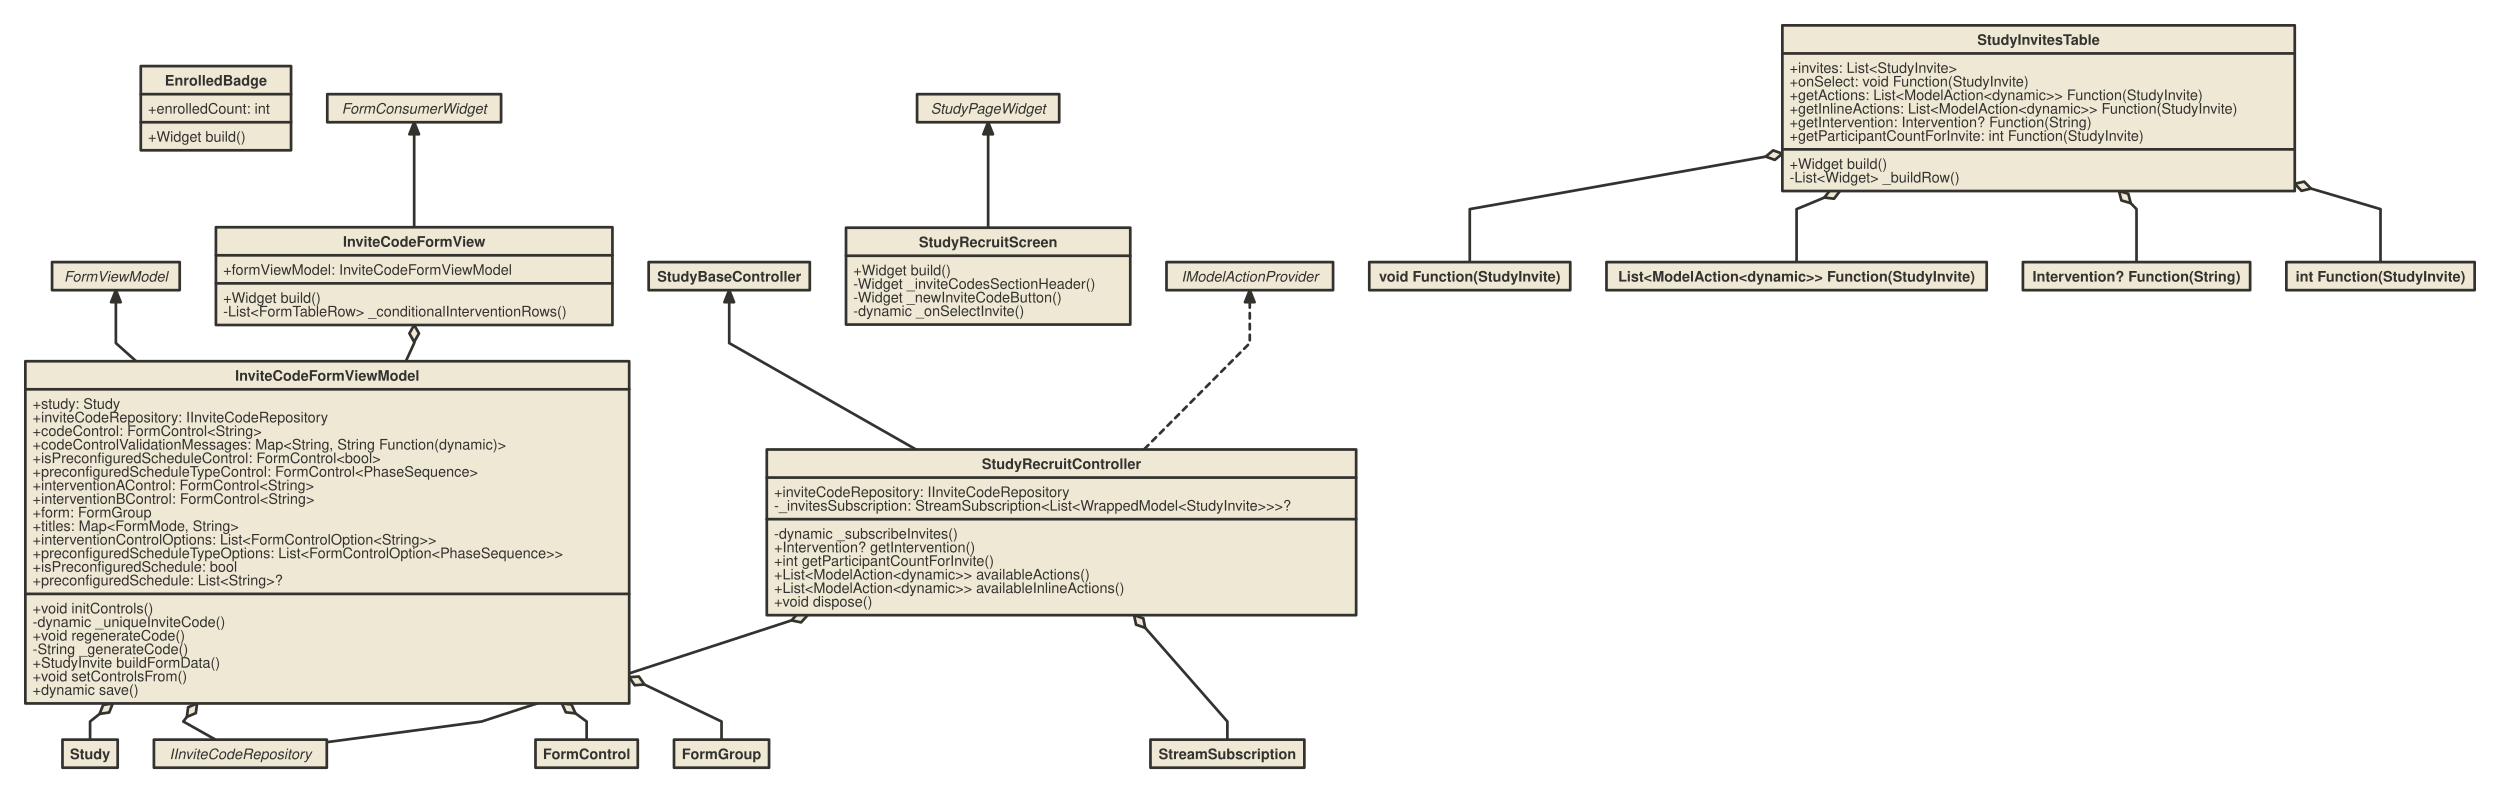
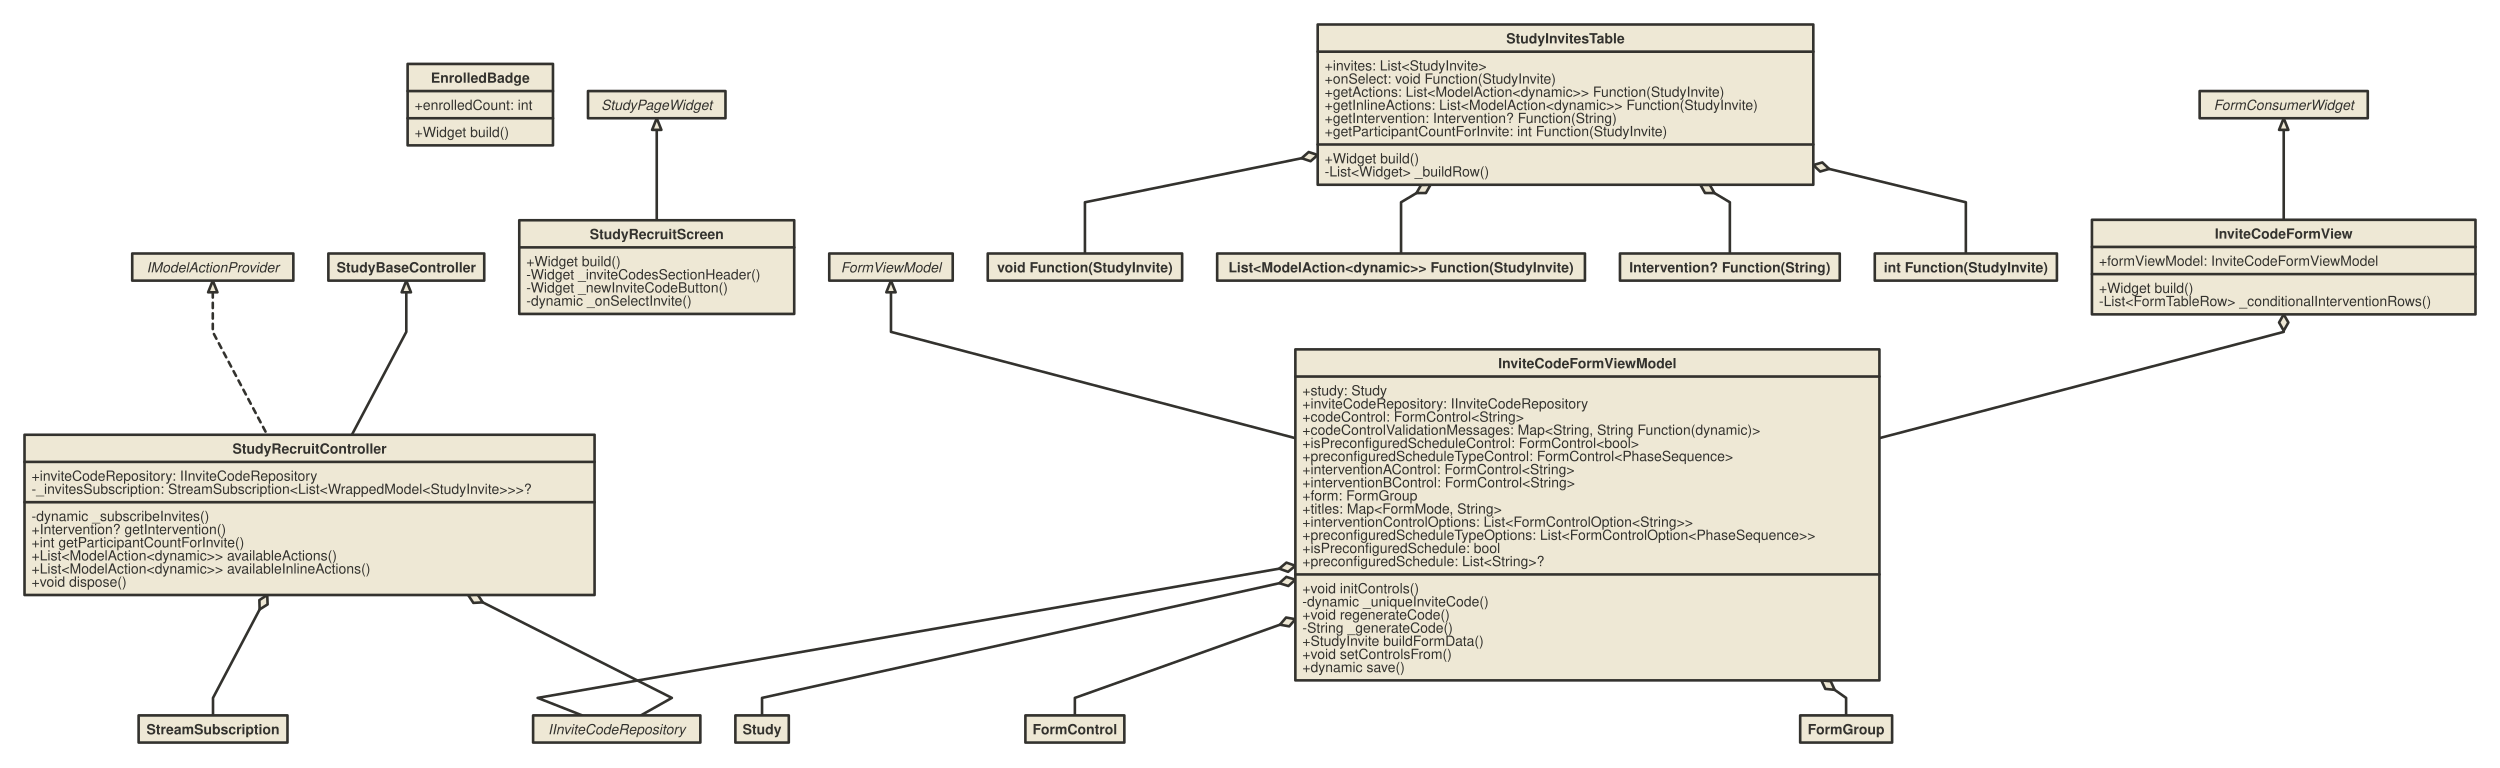
- <svg xmlns="http://www.w3.org/2000/svg" version="1.1" baseProfile="full" width="2761.5" height="876.0" viewbox="0 0 2761.5 876">
+ <svg xmlns="http://www.w3.org/2000/svg" version="1.1" baseProfile="full" width="2855.0" height="876.0" viewbox="0 0 2855 876">
  <g stroke-width="1.0" text-align="left" font="12pt Helvetica, Arial, sans-serif" font-size="12pt" font-family="Helvetica" font-weight="bold" font-style="normal">
    <g font-family="Helvetica" font-size="12pt" font-weight="bold" font-style="normal" stroke-width="3.0" stroke-linejoin="round" stroke-linecap="round" stroke="#33322E">
      <g stroke="transparent" fill="transparent">
-         <rect x="0.0" y="0.0" height="876.0" width="2761.5" stroke="none" />
+         <rect x="0.0" y="0.0" height="876.0" width="2855.0" stroke="none" />
      </g>
      <g transform="translate(8, 8)" fill="#33322E">
-         <g transform="translate(20, 20)" fill="#33322E" font-family="Helvetica" font-size="12pt" font-weight="normal" font-style="normal">
-           <path d="M82.0 760.6 L71.5 769 L71.5 789 L71.5 789.0 " fill="none" />
-           <g fill="#eee8d5">
-             <path d="M92.6 759.0 L82.0 760.6 L85.9 750.7 L96.6 749.0 Z" />
-           </g>
-           <path d="M178.4 763.9 L174.5 769 L209.993 789 L210.0 789.0 " fill="none" />
-           <g fill="#eee8d5">
-             <path d="M188.3 759.7 L178.4 763.9 L179.8 753.2 L189.7 749.0 Z" />
-           </g>
-           <path d="M607.7 760.0 L620 769 L620 789 L620.0 789.0 " fill="none" />
-           <g fill="#eee8d5">
-             <path d="M603.3 750.2 L607.7 760.0 L597.0 758.8 L592.6 749.0 Z" />
-           </g>
-           <path d="M683.8 728.1 L769 769 L769 789 L769.0 789.0 " fill="none" />
-           <g fill="#eee8d5">
-             <path d="M677.7 719.3 L683.8 728.1 L673.1 728.9 L667.0 720.0 Z" />
-           </g>
-           <path d="M100.0 305.8 L100 351 L122.344 371 L122.3 371.0 " fill="none" />
-           <path d="M105.3 305.8 L100.0 305.8 L94.7 305.8 L100.0 292.5 Z" />
-           <path d="M846.3 657.3 L504 769 L333 791.779 L333.0 791.8 " fill="none" />
-           <g fill="#eee8d5">
-             <path d="M856.9 659.5 L846.3 657.3 L853.6 649.3 L864.1 651.5 Z" />
-           </g>
-           <path d="M1237.0 665.5 L1327.75 769 L1327.75 789 L1327.8 789.0 " fill="none" />
-           <g fill="#eee8d5">
-             <path d="M1234.9 655.0 L1237.0 665.5 L1226.9 662.0 L1224.7 651.5 Z" />
-           </g>
-           <path d="M777.5 305.8 L777.5 351 L983.828 468.5 L983.8 468.5 " fill="none" />
-           <path d="M782.8 305.8 L777.5 305.8 L772.2 305.8 L777.5 292.5 Z" />
+         <g transform="translate(20, 20)" fill="#eee8d5" font-family="Helvetica" font-size="12pt" font-weight="normal" font-style="normal">
+           <path d="M523.3 659.9 L739.25 769 L703.757 789 L703.8 789.0 " fill="none" />
+           <g fill="#eee8d5">
+             <path d="M517.4 650.9 L523.3 659.9 L512.6 660.5 L506.6 651.5 Z" />
+           </g>
+           <path d="M268.5 668.0 L215.25 769 L215.25 789 L215.3 789.0 " fill="none" />
+           <g fill="#eee8d5">
+             <path d="M277.6 662.2 L268.5 668.0 L268.2 657.3 L277.2 651.5 Z" />
+           </g>
+           <path d="M436.0 305.8 L436 351 L373.877 468.5 L373.9 468.5 " fill="none" />
+           <path d="M441.3 305.8 L436.0 305.8 L430.7 305.8 L436.0 292.5 Z" />
          <g stroke-dasharray="6 6">
-             <path d="M1352.5 305.8 L1352.5 351 L1235.562 468.5 L1235.6 468.5 " fill="none" />
-           </g>
-           <path d="M1357.8 305.8 L1352.5 305.8 L1347.2 305.8 L1352.5 292.5 Z" />
-           <path d="M1063.5 120.3 L1063.5 203 L1063.5 223.5 L1063.5 223.5 " fill="none" />
-           <path d="M1068.8 120.3 L1063.5 120.3 L1058.2 120.3 L1063.5 107.0 Z" />
-           <path d="M429.5 349.7 L429.5 351 L420.313 371 L420.3 371.0 " fill="none" />
-           <g fill="#eee8d5">
-             <path d="M434.8 340.3 L429.5 349.7 L424.2 340.3 L429.5 331.0 Z" />
-           </g>
-           <path d="M429.5 120.3 L429.5 203 L429.5 223 L429.5 223.0 " fill="none" />
-           <path d="M434.8 120.3 L429.5 120.3 L424.2 120.3 L429.5 107.0 Z" />
-           <path d="M1922.4 145.0 L1595.5 203 L1595.5 261.5 L1595.5 261.5 " fill="none" />
-           <g fill="#eee8d5">
-             <path d="M1932.5 148.6 L1922.4 145.0 L1930.6 138.1 L1940.8 141.7 Z" />
-           </g>
-           <path d="M1987.2 190.2 L1956.5 203 L1956.5 261.5 L1956.5 261.5 " fill="none" />
-           <g fill="#eee8d5">
-             <path d="M1997.9 191.5 L1987.2 190.2 L1993.8 181.7 L2004.4 183.0 Z" />
-           </g>
-           <path d="M2325.6 196.4 L2332 203 L2332 261.5 L2332.0 261.5 " fill="none" />
-           <g fill="#eee8d5">
-             <path d="M2322.9 186.0 L2325.6 196.4 L2315.3 193.4 L2312.6 183.0 Z" />
-           </g>
-           <path d="M2524.7 180.3 L2601.5 203 L2601.5 261.5 L2601.5 261.5 " fill="none" />
-           <g fill="#eee8d5">
-             <path d="M2517.2 172.6 L2524.7 180.3 L2514.2 182.8 L2506.8 175.0 Z" />
+             <path d="M215.0 305.8 L215 351 L277.123 468.5 L277.1 468.5 " fill="none" />
+           </g>
+           <path d="M220.3 305.8 L215.0 305.8 L209.7 305.8 L215.0 292.5 Z" />
+           <path d="M722.0 120.3 L722 203 L722 223.5 L722.0 223.5 " fill="none" />
+           <path d="M727.3 120.3 L722.0 120.3 L716.7 120.3 L722.0 107.0 Z" />
+           <path d="M2580.0 349.7 L2580 351 L2118.25 472.353 L2118.3 472.4 " fill="none" />
+           <g fill="#eee8d5">
+             <path d="M2585.3 340.3 L2580.0 349.7 L2574.7 340.3 L2580.0 331.0 Z" />
+           </g>
+           <path d="M2580.0 120.3 L2580 203 L2580 223 L2580.0 223.0 " fill="none" />
+           <path d="M2585.3 120.3 L2580.0 120.3 L2574.7 120.3 L2580.0 107.0 Z" />
+           <path d="M1458.5 152.7 L1211 203 L1211 261.5 L1211.0 261.5 " fill="none" />
+           <g fill="#eee8d5">
+             <path d="M1468.7 156.1 L1458.5 152.7 L1466.5 145.6 L1476.8 149.0 Z" />
+           </g>
+           <path d="M1589.6 192.5 L1572 203 L1572 261.5 L1572.0 261.5 " fill="none" />
+           <g fill="#eee8d5">
+             <path d="M1600.4 192.4 L1589.6 192.5 L1594.9 183.2 L1605.7 183.0 Z" />
+           </g>
+           <path d="M1929.9 192.5 L1947.5 203 L1947.5 261.5 L1947.5 261.5 " fill="none" />
+           <g fill="#eee8d5">
+             <path d="M1924.6 183.2 L1929.9 192.5 L1919.1 192.4 L1913.8 183.0 Z" />
+           </g>
+           <path d="M2060.9 164.9 L2217 203 L2217 261.5 L2217.0 261.5 " fill="none" />
+           <g fill="#eee8d5">
+             <path d="M2053.1 157.5 L2060.9 164.9 L2050.6 167.9 L2042.8 160.5 Z" />
+           </g>
+           <path d="M1433.0 638.0 L842.25 769 L842.25 789 L842.3 789.0 " fill="none" />
+           <g fill="#eee8d5">
+             <path d="M1443.3 641.2 L1433.0 638.0 L1441.0 630.8 L1451.3 634.0 Z" />
+           </g>
+           <path d="M1432.9 621.4 L586 769 L636.845 789 L636.8 789.0 " fill="none" />
+           <g fill="#eee8d5">
+             <path d="M1443.0 625.0 L1432.9 621.4 L1441.1 614.5 L1451.3 618.1 Z" />
+           </g>
+           <path d="M1433.7 685.4 L1199.5 769 L1199.5 789 L1199.5 789.0 " fill="none" />
+           <g fill="#eee8d5">
+             <path d="M1444.3 687.3 L1433.7 685.4 L1440.7 677.2 L1451.3 679.1 Z" />
+           </g>
+           <path d="M2067.2 759.8 L2080.25 769 L2080.25 789 L2080.3 789.0 " fill="none" />
+           <g fill="#eee8d5">
+             <path d="M2062.7 750.0 L2067.2 759.8 L2056.5 758.7 L2052.0 749.0 Z" />
+           </g>
+           <path d="M989.5 305.8 L989.5 351 L1451.25 472.353 L1451.3 472.4 " fill="none" />
+           <path d="M994.8 305.8 L989.5 305.8 L984.2 305.8 L989.5 292.5 Z" />
+           <g data-name="EnrolledBadge">
+             <g fill="#eee8d5" stroke="#33322E" data-name="EnrolledBadge">
+               <rect x="437.5" y="45.0" height="93.0" width="166.0" data-name="EnrolledBadge" />
+               <path d="M437.5 76.0 L603.5 76.0" fill="none" data-name="EnrolledBadge" />
+               <path d="M437.5 107.0 L603.5 107.0" fill="none" data-name="EnrolledBadge" />
+             </g>
+             <g transform="translate(437.5, 45)" font-family="Helvetica" font-size="12pt" font-weight="bold" font-style="normal" data-name="EnrolledBadge">
+               <g transform="translate(8, 8)" fill="#33322E" text-align="center" data-name="EnrolledBadge">
+                 <text x="75.0" y="13.5" stroke="none" text-anchor="middle" data-name="EnrolledBadge">EnrolledBadge</text>
+               </g>
+             </g>
+             <g transform="translate(437.5, 76)" font-family="Helvetica" font-size="12pt" font-weight="normal" font-style="normal" data-name="EnrolledBadge">
+               <g transform="translate(8, 8)" fill="#33322E" text-align="left" data-name="EnrolledBadge">
+                 <text x="0.0" y="13.5" stroke="none" data-name="EnrolledBadge">+enrolledCount: int</text>
+               </g>
+             </g>
+             <g transform="translate(437.5, 107)" font-family="Helvetica" font-size="12pt" font-weight="normal" font-style="normal" data-name="EnrolledBadge">
+               <g transform="translate(8, 8)" fill="#33322E" text-align="left" data-name="EnrolledBadge">
+                 <text x="0.0" y="13.5" stroke="none" data-name="EnrolledBadge">+Widget build()</text>
+               </g>
+             </g>
+           </g>
+           <g data-name="StudyRecruitController">
+             <g fill="#eee8d5" stroke="#33322E" data-name="StudyRecruitController">
+               <rect x="0.0" y="468.5" height="183.0" width="651.0" data-name="StudyRecruitController" />
+               <path d="M0.0 499.5 L651.0 499.5" fill="none" data-name="StudyRecruitController" />
+               <path d="M0.0 545.5 L651.0 545.5" fill="none" data-name="StudyRecruitController" />
+             </g>
+             <g transform="translate(0, 468.5)" font-family="Helvetica" font-size="12pt" font-weight="bold" font-style="normal" data-name="StudyRecruitController">
+               <g transform="translate(8, 8)" fill="#33322E" text-align="center" data-name="StudyRecruitController">
+                 <text x="317.5" y="13.5" stroke="none" text-anchor="middle" data-name="StudyRecruitController">StudyRecruitController</text>
+               </g>
+             </g>
+             <g transform="translate(0, 499.5)" font-family="Helvetica" font-size="12pt" font-weight="normal" font-style="normal" data-name="StudyRecruitController">
+               <g transform="translate(8, 8)" fill="#33322E" text-align="left" data-name="StudyRecruitController">
+                 <text x="0.0" y="13.5" stroke="none" data-name="StudyRecruitController">+inviteCodeRepository: IInviteCodeRepository</text>
+                 <text x="0.0" y="28.5" stroke="none" data-name="StudyRecruitController">-_invitesSubscription: StreamSubscription&lt;List&lt;WrappedModel&lt;StudyInvite&gt;&gt;&gt;?</text>
+               </g>
+             </g>
+             <g transform="translate(0, 545.5)" font-family="Helvetica" font-size="12pt" font-weight="normal" font-style="normal" data-name="StudyRecruitController">
+               <g transform="translate(8, 8)" fill="#33322E" text-align="left" data-name="StudyRecruitController">
+                 <text x="0.0" y="13.5" stroke="none" data-name="StudyRecruitController">-dynamic _subscribeInvites()</text>
+                 <text x="0.0" y="28.5" stroke="none" data-name="StudyRecruitController">+Intervention? getIntervention()</text>
+                 <text x="0.0" y="43.5" stroke="none" data-name="StudyRecruitController">+int getParticipantCountForInvite()</text>
+                 <text x="0.0" y="58.5" stroke="none" data-name="StudyRecruitController">+List&lt;ModelAction&lt;dynamic&gt;&gt; availableActions()</text>
+                 <text x="0.0" y="73.5" stroke="none" data-name="StudyRecruitController">+List&lt;ModelAction&lt;dynamic&gt;&gt; availableInlineActions()</text>
+                 <text x="0.0" y="88.5" stroke="none" data-name="StudyRecruitController">+void dispose()</text>
+               </g>
+             </g>
+           </g>
+           <g data-name="IInviteCodeRepository">
+             <g fill="#eee8d5" stroke="#33322E" data-name="IInviteCodeRepository">
+               <rect x="580.8" y="789.0" height="31.0" width="191.0" data-name="IInviteCodeRepository" />
+             </g>
+             <g transform="translate(580.75, 789)" font-family="Helvetica" font-size="12pt" font-weight="normal" font-style="italic" data-name="IInviteCodeRepository">
+               <g transform="translate(8, 8)" fill="#33322E" text-align="center" data-name="IInviteCodeRepository">
+                 <text x="87.5" y="13.5" stroke="none" text-anchor="middle" data-name="IInviteCodeRepository">IInviteCodeRepository</text>
+               </g>
+             </g>
+           </g>
+           <g data-name="StreamSubscription">
+             <g fill="#eee8d5" stroke="#33322E" data-name="StreamSubscription">
+               <rect x="130.3" y="789.0" height="31.0" width="170.0" data-name="StreamSubscription" />
+             </g>
+             <g transform="translate(130.25, 789)" font-family="Helvetica" font-size="12pt" font-weight="bold" font-style="normal" data-name="StreamSubscription">
+               <g transform="translate(8, 8)" fill="#33322E" text-align="center" data-name="StreamSubscription">
+                 <text x="77.0" y="13.5" stroke="none" text-anchor="middle" data-name="StreamSubscription">StreamSubscription</text>
+               </g>
+             </g>
+           </g>
+           <g data-name="StudyBaseController">
+             <g fill="#eee8d5" stroke="#33322E" data-name="StudyBaseController">
+               <rect x="347.0" y="261.5" height="31.0" width="178.0" data-name="StudyBaseController" />
+             </g>
+             <g transform="translate(347, 261.5)" font-family="Helvetica" font-size="12pt" font-weight="bold" font-style="normal" data-name="StudyBaseController">
+               <g transform="translate(8, 8)" fill="#33322E" text-align="center" data-name="StudyBaseController">
+                 <text x="81.0" y="13.5" stroke="none" text-anchor="middle" data-name="StudyBaseController">StudyBaseController</text>
+               </g>
+             </g>
+           </g>
+           <g data-name="IModelActionProvider">
+             <g fill="#eee8d5" stroke="#33322E" data-name="IModelActionProvider">
+               <rect x="123.0" y="261.5" height="31.0" width="184.0" data-name="IModelActionProvider" />
+             </g>
+             <g transform="translate(123, 261.5)" font-family="Helvetica" font-size="12pt" font-weight="normal" font-style="italic" data-name="IModelActionProvider">
+               <g transform="translate(8, 8)" fill="#33322E" text-align="center" data-name="IModelActionProvider">
+                 <text x="84.0" y="13.5" stroke="none" text-anchor="middle" data-name="IModelActionProvider">IModelActionProvider</text>
+               </g>
+             </g>
+           </g>
+           <g data-name="StudyRecruitScreen">
+             <g fill="#eee8d5" stroke="#33322E" data-name="StudyRecruitScreen">
+               <rect x="565.0" y="223.5" height="107.0" width="314.0" data-name="StudyRecruitScreen" />
+               <path d="M565.0 254.5 L879.0 254.5" fill="none" data-name="StudyRecruitScreen" />
+             </g>
+             <g transform="translate(565, 223.5)" font-family="Helvetica" font-size="12pt" font-weight="bold" font-style="normal" data-name="StudyRecruitScreen">
+               <g transform="translate(8, 8)" fill="#33322E" text-align="center" data-name="StudyRecruitScreen">
+                 <text x="149.0" y="13.5" stroke="none" text-anchor="middle" data-name="StudyRecruitScreen">StudyRecruitScreen</text>
+               </g>
+             </g>
+             <g transform="translate(565, 254.5)" font-family="Helvetica" font-size="12pt" font-weight="normal" font-style="normal" data-name="StudyRecruitScreen">
+               <g transform="translate(8, 8)" fill="#33322E" text-align="left" data-name="StudyRecruitScreen">
+                 <text x="0.0" y="13.5" stroke="none" data-name="StudyRecruitScreen">+Widget build()</text>
+                 <text x="0.0" y="28.5" stroke="none" data-name="StudyRecruitScreen">-Widget _inviteCodesSectionHeader()</text>
+                 <text x="0.0" y="43.5" stroke="none" data-name="StudyRecruitScreen">-Widget _newInviteCodeButton()</text>
+                 <text x="0.0" y="58.5" stroke="none" data-name="StudyRecruitScreen">-dynamic _onSelectInvite()</text>
+               </g>
+             </g>
+           </g>
+           <g data-name="StudyPageWidget">
+             <g fill="#eee8d5" stroke="#33322E" data-name="StudyPageWidget">
+               <rect x="643.5" y="76.0" height="31.0" width="157.0" data-name="StudyPageWidget" />
+             </g>
+             <g transform="translate(643.5, 76)" font-family="Helvetica" font-size="12pt" font-weight="normal" font-style="italic" data-name="StudyPageWidget">
+               <g transform="translate(8, 8)" fill="#33322E" text-align="center" data-name="StudyPageWidget">
+                 <text x="70.5" y="13.5" stroke="none" text-anchor="middle" data-name="StudyPageWidget">StudyPageWidget</text>
+               </g>
+             </g>
+           </g>
+           <g data-name="InviteCodeFormView">
+             <g fill="#eee8d5" stroke="#33322E" data-name="InviteCodeFormView">
+               <rect x="2361.0" y="223.0" height="108.0" width="438.0" data-name="InviteCodeFormView" />
+               <path d="M2361.0 254.0 L2799.0 254.0" fill="none" data-name="InviteCodeFormView" />
+               <path d="M2361.0 285.0 L2799.0 285.0" fill="none" data-name="InviteCodeFormView" />
+             </g>
+             <g transform="translate(2361, 223)" font-family="Helvetica" font-size="12pt" font-weight="bold" font-style="normal" data-name="InviteCodeFormView">
+               <g transform="translate(8, 8)" fill="#33322E" text-align="center" data-name="InviteCodeFormView">
+                 <text x="211.0" y="13.5" stroke="none" text-anchor="middle" data-name="InviteCodeFormView">InviteCodeFormView</text>
+               </g>
+             </g>
+             <g transform="translate(2361, 254)" font-family="Helvetica" font-size="12pt" font-weight="normal" font-style="normal" data-name="InviteCodeFormView">
+               <g transform="translate(8, 8)" fill="#33322E" text-align="left" data-name="InviteCodeFormView">
+                 <text x="0.0" y="13.5" stroke="none" data-name="InviteCodeFormView">+formViewModel: InviteCodeFormViewModel</text>
+               </g>
+             </g>
+             <g transform="translate(2361, 285)" font-family="Helvetica" font-size="12pt" font-weight="normal" font-style="normal" data-name="InviteCodeFormView">
+               <g transform="translate(8, 8)" fill="#33322E" text-align="left" data-name="InviteCodeFormView">
+                 <text x="0.0" y="13.5" stroke="none" data-name="InviteCodeFormView">+Widget build()</text>
+                 <text x="0.0" y="28.5" stroke="none" data-name="InviteCodeFormView">-List&lt;FormTableRow&gt; _conditionalInterventionRows()</text>
+               </g>
+             </g>
          </g>
          <g data-name="InviteCodeFormViewModel">
            <g fill="#eee8d5" stroke="#33322E" data-name="InviteCodeFormViewModel">
-               <rect x="0.0" y="371.0" height="378.0" width="667.0" data-name="InviteCodeFormViewModel" />
-               <path d="M0.0 402.0 L667.0 402.0" fill="none" data-name="InviteCodeFormViewModel" />
-               <path d="M0.0 628.0 L667.0 628.0" fill="none" data-name="InviteCodeFormViewModel" />
-             </g>
-             <g transform="translate(0, 371)" font-family="Helvetica" font-size="12pt" font-weight="bold" font-style="normal" data-name="InviteCodeFormViewModel">
+               <rect x="1451.3" y="371.0" height="378.0" width="667.0" data-name="InviteCodeFormViewModel" />
+               <path d="M1451.3 402.0 L2118.3 402.0" fill="none" data-name="InviteCodeFormViewModel" />
+               <path d="M1451.3 628.0 L2118.3 628.0" fill="none" data-name="InviteCodeFormViewModel" />
+             </g>
+             <g transform="translate(1451.25, 371)" font-family="Helvetica" font-size="12pt" font-weight="bold" font-style="normal" data-name="InviteCodeFormViewModel">
              <g transform="translate(8, 8)" fill="#33322E" text-align="center" data-name="InviteCodeFormViewModel">
                <text x="325.5" y="13.5" stroke="none" text-anchor="middle" data-name="InviteCodeFormViewModel">InviteCodeFormViewModel</text>
              </g>
            </g>
-             <g transform="translate(0, 402)" font-family="Helvetica" font-size="12pt" font-weight="normal" font-style="normal" data-name="InviteCodeFormViewModel">
+             <g transform="translate(1451.25, 402)" font-family="Helvetica" font-size="12pt" font-weight="normal" font-style="normal" data-name="InviteCodeFormViewModel">
              <g transform="translate(8, 8)" fill="#33322E" text-align="left" data-name="InviteCodeFormViewModel">
                <text x="0.0" y="13.5" stroke="none" data-name="InviteCodeFormViewModel">+study: Study</text>
                <text x="0.0" y="28.5" stroke="none" data-name="InviteCodeFormViewModel">+inviteCodeRepository: IInviteCodeRepository</text>
                <text x="0.0" y="43.5" stroke="none" data-name="InviteCodeFormViewModel">+codeControl: FormControl&lt;String&gt;</text>
                <text x="0.0" y="58.5" stroke="none" data-name="InviteCodeFormViewModel">+codeControlValidationMessages: Map&lt;String, String Function(dynamic)&gt;</text>
                <text x="0.0" y="73.5" stroke="none" data-name="InviteCodeFormViewModel">+isPreconfiguredScheduleControl: FormControl&lt;bool&gt;</text>
                <text x="0.0" y="88.5" stroke="none" data-name="InviteCodeFormViewModel">+preconfiguredScheduleTypeControl: FormControl&lt;PhaseSequence&gt;</text>
                <text x="0.0" y="103.5" stroke="none" data-name="InviteCodeFormViewModel">+interventionAControl: FormControl&lt;String&gt;</text>
                <text x="0.0" y="118.5" stroke="none" data-name="InviteCodeFormViewModel">+interventionBControl: FormControl&lt;String&gt;</text>
                <text x="0.0" y="133.5" stroke="none" data-name="InviteCodeFormViewModel">+form: FormGroup</text>
                <text x="0.0" y="148.5" stroke="none" data-name="InviteCodeFormViewModel">+titles: Map&lt;FormMode, String&gt;</text>
                <text x="0.0" y="163.5" stroke="none" data-name="InviteCodeFormViewModel">+interventionControlOptions: List&lt;FormControlOption&lt;String&gt;&gt;</text>
                <text x="0.0" y="178.5" stroke="none" data-name="InviteCodeFormViewModel">+preconfiguredScheduleTypeOptions: List&lt;FormControlOption&lt;PhaseSequence&gt;&gt;</text>
                <text x="0.0" y="193.5" stroke="none" data-name="InviteCodeFormViewModel">+isPreconfiguredSchedule: bool</text>
                <text x="0.0" y="208.5" stroke="none" data-name="InviteCodeFormViewModel">+preconfiguredSchedule: List&lt;String&gt;?</text>
              </g>
            </g>
-             <g transform="translate(0, 628)" font-family="Helvetica" font-size="12pt" font-weight="normal" font-style="normal" data-name="InviteCodeFormViewModel">
+             <g transform="translate(1451.25, 628)" font-family="Helvetica" font-size="12pt" font-weight="normal" font-style="normal" data-name="InviteCodeFormViewModel">
              <g transform="translate(8, 8)" fill="#33322E" text-align="left" data-name="InviteCodeFormViewModel">
                <text x="0.0" y="13.5" stroke="none" data-name="InviteCodeFormViewModel">+void initControls()</text>
                <text x="0.0" y="28.5" stroke="none" data-name="InviteCodeFormViewModel">-dynamic _uniqueInviteCode()</text>
                <text x="0.0" y="43.5" stroke="none" data-name="InviteCodeFormViewModel">+void regenerateCode()</text>
                <text x="0.0" y="58.5" stroke="none" data-name="InviteCodeFormViewModel">-String _generateCode()</text>
                <text x="0.0" y="73.5" stroke="none" data-name="InviteCodeFormViewModel">+StudyInvite buildFormData()</text>
                <text x="0.0" y="88.5" stroke="none" data-name="InviteCodeFormViewModel">+void setControlsFrom()</text>
                <text x="0.0" y="103.5" stroke="none" data-name="InviteCodeFormViewModel">+dynamic save()</text>
              </g>
            </g>
          </g>
-           <g data-name="Study">
-             <g fill="#eee8d5" stroke="#33322E" data-name="Study">
-               <rect x="41.0" y="789.0" height="31.0" width="61.0" data-name="Study" />
-             </g>
-             <g transform="translate(41, 789)" font-family="Helvetica" font-size="12pt" font-weight="bold" font-style="normal" data-name="Study">
-               <g transform="translate(8, 8)" fill="#33322E" text-align="center" data-name="Study">
-                 <text x="22.5" y="13.5" stroke="none" text-anchor="middle" data-name="Study">Study</text>
-               </g>
-             </g>
-           </g>
-           <g data-name="IInviteCodeRepository">
-             <g fill="#eee8d5" stroke="#33322E" data-name="IInviteCodeRepository">
-               <rect x="142.0" y="789.0" height="31.0" width="191.0" data-name="IInviteCodeRepository" />
-             </g>
-             <g transform="translate(142, 789)" font-family="Helvetica" font-size="12pt" font-weight="normal" font-style="italic" data-name="IInviteCodeRepository">
-               <g transform="translate(8, 8)" fill="#33322E" text-align="center" data-name="IInviteCodeRepository">
-                 <text x="87.5" y="13.5" stroke="none" text-anchor="middle" data-name="IInviteCodeRepository">IInviteCodeRepository</text>
-               </g>
-             </g>
-           </g>
-           <g data-name="FormControl">
-             <g fill="#eee8d5" stroke="#33322E" data-name="FormControl">
-               <rect x="563.5" y="789.0" height="31.0" width="113.0" data-name="FormControl" />
-             </g>
-             <g transform="translate(563.5, 789)" font-family="Helvetica" font-size="12pt" font-weight="bold" font-style="normal" data-name="FormControl">
-               <g transform="translate(8, 8)" fill="#33322E" text-align="center" data-name="FormControl">
-                 <text x="48.5" y="13.5" stroke="none" text-anchor="middle" data-name="FormControl">FormControl</text>
-               </g>
-             </g>
-           </g>
-           <g data-name="FormGroup">
-             <g fill="#eee8d5" stroke="#33322E" data-name="FormGroup">
-               <rect x="716.5" y="789.0" height="31.0" width="105.0" data-name="FormGroup" />
-             </g>
-             <g transform="translate(716.5, 789)" font-family="Helvetica" font-size="12pt" font-weight="bold" font-style="normal" data-name="FormGroup">
-               <g transform="translate(8, 8)" fill="#33322E" text-align="center" data-name="FormGroup">
-                 <text x="44.5" y="13.5" stroke="none" text-anchor="middle" data-name="FormGroup">FormGroup</text>
-               </g>
-             </g>
-           </g>
-           <g data-name="FormViewModel">
-             <g fill="#eee8d5" stroke="#33322E" data-name="FormViewModel">
-               <rect x="29.5" y="261.5" height="31.0" width="141.0" data-name="FormViewModel" />
-             </g>
-             <g transform="translate(29.5, 261.5)" font-family="Helvetica" font-size="12pt" font-weight="normal" font-style="italic" data-name="FormViewModel">
-               <g transform="translate(8, 8)" fill="#33322E" text-align="center" data-name="FormViewModel">
-                 <text x="62.5" y="13.5" stroke="none" text-anchor="middle" data-name="FormViewModel">FormViewModel</text>
-               </g>
-             </g>
-           </g>
-           <g data-name="StudyRecruitController">
-             <g fill="#eee8d5" stroke="#33322E" data-name="StudyRecruitController">
-               <rect x="819.0" y="468.5" height="183.0" width="651.0" data-name="StudyRecruitController" />
-               <path d="M819.0 499.5 L1470.0 499.5" fill="none" data-name="StudyRecruitController" />
-               <path d="M819.0 545.5 L1470.0 545.5" fill="none" data-name="StudyRecruitController" />
-             </g>
-             <g transform="translate(819, 468.5)" font-family="Helvetica" font-size="12pt" font-weight="bold" font-style="normal" data-name="StudyRecruitController">
-               <g transform="translate(8, 8)" fill="#33322E" text-align="center" data-name="StudyRecruitController">
-                 <text x="317.5" y="13.5" stroke="none" text-anchor="middle" data-name="StudyRecruitController">StudyRecruitController</text>
-               </g>
-             </g>
-             <g transform="translate(819, 499.5)" font-family="Helvetica" font-size="12pt" font-weight="normal" font-style="normal" data-name="StudyRecruitController">
-               <g transform="translate(8, 8)" fill="#33322E" text-align="left" data-name="StudyRecruitController">
-                 <text x="0.0" y="13.5" stroke="none" data-name="StudyRecruitController">+inviteCodeRepository: IInviteCodeRepository</text>
-                 <text x="0.0" y="28.5" stroke="none" data-name="StudyRecruitController">-_invitesSubscription: StreamSubscription&lt;List&lt;WrappedModel&lt;StudyInvite&gt;&gt;&gt;?</text>
-               </g>
-             </g>
-             <g transform="translate(819, 545.5)" font-family="Helvetica" font-size="12pt" font-weight="normal" font-style="normal" data-name="StudyRecruitController">
-               <g transform="translate(8, 8)" fill="#33322E" text-align="left" data-name="StudyRecruitController">
-                 <text x="0.0" y="13.5" stroke="none" data-name="StudyRecruitController">-dynamic _subscribeInvites()</text>
-                 <text x="0.0" y="28.5" stroke="none" data-name="StudyRecruitController">+Intervention? getIntervention()</text>
-                 <text x="0.0" y="43.5" stroke="none" data-name="StudyRecruitController">+int getParticipantCountForInvite()</text>
-                 <text x="0.0" y="58.5" stroke="none" data-name="StudyRecruitController">+List&lt;ModelAction&lt;dynamic&gt;&gt; availableActions()</text>
-                 <text x="0.0" y="73.5" stroke="none" data-name="StudyRecruitController">+List&lt;ModelAction&lt;dynamic&gt;&gt; availableInlineActions()</text>
-                 <text x="0.0" y="88.5" stroke="none" data-name="StudyRecruitController">+void dispose()</text>
-               </g>
-             </g>
-           </g>
-           <g data-name="StreamSubscription">
-             <g fill="#eee8d5" stroke="#33322E" data-name="StreamSubscription">
-               <rect x="1242.8" y="789.0" height="31.0" width="170.0" data-name="StreamSubscription" />
-             </g>
-             <g transform="translate(1242.75, 789)" font-family="Helvetica" font-size="12pt" font-weight="bold" font-style="normal" data-name="StreamSubscription">
-               <g transform="translate(8, 8)" fill="#33322E" text-align="center" data-name="StreamSubscription">
-                 <text x="77.0" y="13.5" stroke="none" text-anchor="middle" data-name="StreamSubscription">StreamSubscription</text>
-               </g>
-             </g>
-           </g>
-           <g data-name="StudyBaseController">
-             <g fill="#eee8d5" stroke="#33322E" data-name="StudyBaseController">
-               <rect x="688.5" y="261.5" height="31.0" width="178.0" data-name="StudyBaseController" />
-             </g>
-             <g transform="translate(688.5, 261.5)" font-family="Helvetica" font-size="12pt" font-weight="bold" font-style="normal" data-name="StudyBaseController">
-               <g transform="translate(8, 8)" fill="#33322E" text-align="center" data-name="StudyBaseController">
-                 <text x="81.0" y="13.5" stroke="none" text-anchor="middle" data-name="StudyBaseController">StudyBaseController</text>
-               </g>
-             </g>
-           </g>
-           <g data-name="IModelActionProvider">
-             <g fill="#eee8d5" stroke="#33322E" data-name="IModelActionProvider">
-               <rect x="1260.5" y="261.5" height="31.0" width="184.0" data-name="IModelActionProvider" />
-             </g>
-             <g transform="translate(1260.5, 261.5)" font-family="Helvetica" font-size="12pt" font-weight="normal" font-style="italic" data-name="IModelActionProvider">
-               <g transform="translate(8, 8)" fill="#33322E" text-align="center" data-name="IModelActionProvider">
-                 <text x="84.0" y="13.5" stroke="none" text-anchor="middle" data-name="IModelActionProvider">IModelActionProvider</text>
-               </g>
-             </g>
-           </g>
-           <g data-name="EnrolledBadge">
-             <g fill="#eee8d5" stroke="#33322E" data-name="EnrolledBadge">
-               <rect x="127.5" y="45.0" height="93.0" width="166.0" data-name="EnrolledBadge" />
-               <path d="M127.5 76.0 L293.5 76.0" fill="none" data-name="EnrolledBadge" />
-               <path d="M127.5 107.0 L293.5 107.0" fill="none" data-name="EnrolledBadge" />
-             </g>
-             <g transform="translate(127.5, 45)" font-family="Helvetica" font-size="12pt" font-weight="bold" font-style="normal" data-name="EnrolledBadge">
-               <g transform="translate(8, 8)" fill="#33322E" text-align="center" data-name="EnrolledBadge">
-                 <text x="75.0" y="13.5" stroke="none" text-anchor="middle" data-name="EnrolledBadge">EnrolledBadge</text>
-               </g>
-             </g>
-             <g transform="translate(127.5, 76)" font-family="Helvetica" font-size="12pt" font-weight="normal" font-style="normal" data-name="EnrolledBadge">
-               <g transform="translate(8, 8)" fill="#33322E" text-align="left" data-name="EnrolledBadge">
-                 <text x="0.0" y="13.5" stroke="none" data-name="EnrolledBadge">+enrolledCount: int</text>
-               </g>
-             </g>
-             <g transform="translate(127.5, 107)" font-family="Helvetica" font-size="12pt" font-weight="normal" font-style="normal" data-name="EnrolledBadge">
-               <g transform="translate(8, 8)" fill="#33322E" text-align="left" data-name="EnrolledBadge">
-                 <text x="0.0" y="13.5" stroke="none" data-name="EnrolledBadge">+Widget build()</text>
-               </g>
-             </g>
-           </g>
-           <g data-name="StudyRecruitScreen">
-             <g fill="#eee8d5" stroke="#33322E" data-name="StudyRecruitScreen">
-               <rect x="906.5" y="223.5" height="107.0" width="314.0" data-name="StudyRecruitScreen" />
-               <path d="M906.5 254.5 L1220.5 254.5" fill="none" data-name="StudyRecruitScreen" />
-             </g>
-             <g transform="translate(906.5, 223.5)" font-family="Helvetica" font-size="12pt" font-weight="bold" font-style="normal" data-name="StudyRecruitScreen">
-               <g transform="translate(8, 8)" fill="#33322E" text-align="center" data-name="StudyRecruitScreen">
-                 <text x="149.0" y="13.5" stroke="none" text-anchor="middle" data-name="StudyRecruitScreen">StudyRecruitScreen</text>
-               </g>
-             </g>
-             <g transform="translate(906.5, 254.5)" font-family="Helvetica" font-size="12pt" font-weight="normal" font-style="normal" data-name="StudyRecruitScreen">
-               <g transform="translate(8, 8)" fill="#33322E" text-align="left" data-name="StudyRecruitScreen">
-                 <text x="0.0" y="13.5" stroke="none" data-name="StudyRecruitScreen">+Widget build()</text>
-                 <text x="0.0" y="28.5" stroke="none" data-name="StudyRecruitScreen">-Widget _inviteCodesSectionHeader()</text>
-                 <text x="0.0" y="43.5" stroke="none" data-name="StudyRecruitScreen">-Widget _newInviteCodeButton()</text>
-                 <text x="0.0" y="58.5" stroke="none" data-name="StudyRecruitScreen">-dynamic _onSelectInvite()</text>
-               </g>
-             </g>
-           </g>
-           <g data-name="StudyPageWidget">
-             <g fill="#eee8d5" stroke="#33322E" data-name="StudyPageWidget">
-               <rect x="985.0" y="76.0" height="31.0" width="157.0" data-name="StudyPageWidget" />
-             </g>
-             <g transform="translate(985, 76)" font-family="Helvetica" font-size="12pt" font-weight="normal" font-style="italic" data-name="StudyPageWidget">
-               <g transform="translate(8, 8)" fill="#33322E" text-align="center" data-name="StudyPageWidget">
-                 <text x="70.5" y="13.5" stroke="none" text-anchor="middle" data-name="StudyPageWidget">StudyPageWidget</text>
-               </g>
-             </g>
-           </g>
-           <g data-name="InviteCodeFormView">
-             <g fill="#eee8d5" stroke="#33322E" data-name="InviteCodeFormView">
-               <rect x="210.5" y="223.0" height="108.0" width="438.0" data-name="InviteCodeFormView" />
-               <path d="M210.5 254.0 L648.5 254.0" fill="none" data-name="InviteCodeFormView" />
-               <path d="M210.5 285.0 L648.5 285.0" fill="none" data-name="InviteCodeFormView" />
-             </g>
-             <g transform="translate(210.5, 223)" font-family="Helvetica" font-size="12pt" font-weight="bold" font-style="normal" data-name="InviteCodeFormView">
-               <g transform="translate(8, 8)" fill="#33322E" text-align="center" data-name="InviteCodeFormView">
-                 <text x="211.0" y="13.5" stroke="none" text-anchor="middle" data-name="InviteCodeFormView">InviteCodeFormView</text>
-               </g>
-             </g>
-             <g transform="translate(210.5, 254)" font-family="Helvetica" font-size="12pt" font-weight="normal" font-style="normal" data-name="InviteCodeFormView">
-               <g transform="translate(8, 8)" fill="#33322E" text-align="left" data-name="InviteCodeFormView">
-                 <text x="0.0" y="13.5" stroke="none" data-name="InviteCodeFormView">+formViewModel: InviteCodeFormViewModel</text>
-               </g>
-             </g>
-             <g transform="translate(210.5, 285)" font-family="Helvetica" font-size="12pt" font-weight="normal" font-style="normal" data-name="InviteCodeFormView">
-               <g transform="translate(8, 8)" fill="#33322E" text-align="left" data-name="InviteCodeFormView">
-                 <text x="0.0" y="13.5" stroke="none" data-name="InviteCodeFormView">+Widget build()</text>
-                 <text x="0.0" y="28.5" stroke="none" data-name="InviteCodeFormView">-List&lt;FormTableRow&gt; _conditionalInterventionRows()</text>
-               </g>
-             </g>
-           </g>
          <g data-name="FormConsumerWidget">
            <g fill="#eee8d5" stroke="#33322E" data-name="FormConsumerWidget">
-               <rect x="333.5" y="76.0" height="31.0" width="192.0" data-name="FormConsumerWidget" />
-             </g>
-             <g transform="translate(333.5, 76)" font-family="Helvetica" font-size="12pt" font-weight="normal" font-style="italic" data-name="FormConsumerWidget">
+               <rect x="2484.0" y="76.0" height="31.0" width="192.0" data-name="FormConsumerWidget" />
+             </g>
+             <g transform="translate(2484, 76)" font-family="Helvetica" font-size="12pt" font-weight="normal" font-style="italic" data-name="FormConsumerWidget">
              <g transform="translate(8, 8)" fill="#33322E" text-align="center" data-name="FormConsumerWidget">
                <text x="88.0" y="13.5" stroke="none" text-anchor="middle" data-name="FormConsumerWidget">FormConsumerWidget</text>
              </g>
            </g>
          </g>
          <g data-name="StudyInvitesTable">
            <g fill="#eee8d5" stroke="#33322E" data-name="StudyInvitesTable">
-               <rect x="1940.8" y="0.0" height="183.0" width="566.0" data-name="StudyInvitesTable" />
-               <path d="M1940.8 31.0 L2506.8 31.0" fill="none" data-name="StudyInvitesTable" />
-               <path d="M1940.8 137.0 L2506.8 137.0" fill="none" data-name="StudyInvitesTable" />
-             </g>
-             <g transform="translate(1940.75, 0)" font-family="Helvetica" font-size="12pt" font-weight="bold" font-style="normal" data-name="StudyInvitesTable">
+               <rect x="1476.8" y="0.0" height="183.0" width="566.0" data-name="StudyInvitesTable" />
+               <path d="M1476.8 31.0 L2042.8 31.0" fill="none" data-name="StudyInvitesTable" />
+               <path d="M1476.8 137.0 L2042.8 137.0" fill="none" data-name="StudyInvitesTable" />
+             </g>
+             <g transform="translate(1476.75, 0)" font-family="Helvetica" font-size="12pt" font-weight="bold" font-style="normal" data-name="StudyInvitesTable">
              <g transform="translate(8, 8)" fill="#33322E" text-align="center" data-name="StudyInvitesTable">
                <text x="275.0" y="13.5" stroke="none" text-anchor="middle" data-name="StudyInvitesTable">StudyInvitesTable</text>
              </g>
            </g>
-             <g transform="translate(1940.75, 31)" font-family="Helvetica" font-size="12pt" font-weight="normal" font-style="normal" data-name="StudyInvitesTable">
+             <g transform="translate(1476.75, 31)" font-family="Helvetica" font-size="12pt" font-weight="normal" font-style="normal" data-name="StudyInvitesTable">
              <g transform="translate(8, 8)" fill="#33322E" text-align="left" data-name="StudyInvitesTable">
                <text x="0.0" y="13.5" stroke="none" data-name="StudyInvitesTable">+invites: List&lt;StudyInvite&gt;</text>
                <text x="0.0" y="28.5" stroke="none" data-name="StudyInvitesTable">+onSelect: void Function(StudyInvite)</text>
                <text x="0.0" y="43.5" stroke="none" data-name="StudyInvitesTable">+getActions: List&lt;ModelAction&lt;dynamic&gt;&gt; Function(StudyInvite)</text>
                <text x="0.0" y="58.5" stroke="none" data-name="StudyInvitesTable">+getInlineActions: List&lt;ModelAction&lt;dynamic&gt;&gt; Function(StudyInvite)</text>
                <text x="0.0" y="73.5" stroke="none" data-name="StudyInvitesTable">+getIntervention: Intervention? Function(String)</text>
                <text x="0.0" y="88.5" stroke="none" data-name="StudyInvitesTable">+getParticipantCountForInvite: int Function(StudyInvite)</text>
              </g>
            </g>
-             <g transform="translate(1940.75, 137)" font-family="Helvetica" font-size="12pt" font-weight="normal" font-style="normal" data-name="StudyInvitesTable">
+             <g transform="translate(1476.75, 137)" font-family="Helvetica" font-size="12pt" font-weight="normal" font-style="normal" data-name="StudyInvitesTable">
              <g transform="translate(8, 8)" fill="#33322E" text-align="left" data-name="StudyInvitesTable">
                <text x="0.0" y="13.5" stroke="none" data-name="StudyInvitesTable">+Widget build()</text>
                <text x="0.0" y="28.5" stroke="none" data-name="StudyInvitesTable">-List&lt;Widget&gt; _buildRow()</text>
              </g>
            </g>
          </g>
          <g data-name="void Function(StudyInvite)">
            <g fill="#eee8d5" stroke="#33322E" data-name="void Function(StudyInvite)">
-               <rect x="1484.5" y="261.5" height="31.0" width="222.0" data-name="void Function(StudyInvite)" />
-             </g>
-             <g transform="translate(1484.5, 261.5)" font-family="Helvetica" font-size="12pt" font-weight="bold" font-style="normal" data-name="void Function(StudyInvite)">
+               <rect x="1100.0" y="261.5" height="31.0" width="222.0" data-name="void Function(StudyInvite)" />
+             </g>
+             <g transform="translate(1100, 261.5)" font-family="Helvetica" font-size="12pt" font-weight="bold" font-style="normal" data-name="void Function(StudyInvite)">
              <g transform="translate(8, 8)" fill="#33322E" text-align="center" data-name="void Function(StudyInvite)">
                <text x="103.0" y="13.5" stroke="none" text-anchor="middle" data-name="void Function(StudyInvite)">void Function(StudyInvite)</text>
              </g>
            </g>
          </g>
          <g data-name="List&lt;ModelAction&lt;dynamic&gt;&gt; Function(StudyInvite)">
            <g fill="#eee8d5" stroke="#33322E" data-name="List&lt;ModelAction&lt;dynamic&gt;&gt; Function(StudyInvite)">
-               <rect x="1746.5" y="261.5" height="31.0" width="420.0" data-name="List&lt;ModelAction&lt;dynamic&gt;&gt; Function(StudyInvite)" />
-             </g>
-             <g transform="translate(1746.5, 261.5)" font-family="Helvetica" font-size="12pt" font-weight="bold" font-style="normal" data-name="List&lt;ModelAction&lt;dynamic&gt;&gt; Function(StudyInvite)">
+               <rect x="1362.0" y="261.5" height="31.0" width="420.0" data-name="List&lt;ModelAction&lt;dynamic&gt;&gt; Function(StudyInvite)" />
+             </g>
+             <g transform="translate(1362, 261.5)" font-family="Helvetica" font-size="12pt" font-weight="bold" font-style="normal" data-name="List&lt;ModelAction&lt;dynamic&gt;&gt; Function(StudyInvite)">
              <g transform="translate(8, 8)" fill="#33322E" text-align="center" data-name="List&lt;ModelAction&lt;dynamic&gt;&gt; Function(StudyInvite)">
                <text x="202.0" y="13.5" stroke="none" text-anchor="middle" data-name="List&lt;ModelAction&lt;dynamic&gt;&gt; Function(StudyInvite)">List&lt;ModelAction&lt;dynamic&gt;&gt; Function(StudyInvite)</text>
              </g>
            </g>
          </g>
          <g data-name="Intervention? Function(String)">
            <g fill="#eee8d5" stroke="#33322E" data-name="Intervention? Function(String)">
-               <rect x="2206.5" y="261.5" height="31.0" width="251.0" data-name="Intervention? Function(String)" />
-             </g>
-             <g transform="translate(2206.5, 261.5)" font-family="Helvetica" font-size="12pt" font-weight="bold" font-style="normal" data-name="Intervention? Function(String)">
+               <rect x="1822.0" y="261.5" height="31.0" width="251.0" data-name="Intervention? Function(String)" />
+             </g>
+             <g transform="translate(1822, 261.5)" font-family="Helvetica" font-size="12pt" font-weight="bold" font-style="normal" data-name="Intervention? Function(String)">
              <g transform="translate(8, 8)" fill="#33322E" text-align="center" data-name="Intervention? Function(String)">
                <text x="117.5" y="13.5" stroke="none" text-anchor="middle" data-name="Intervention? Function(String)">Intervention? Function(String)</text>
              </g>
            </g>
          </g>
          <g data-name="int Function(StudyInvite)">
            <g fill="#eee8d5" stroke="#33322E" data-name="int Function(StudyInvite)">
-               <rect x="2497.5" y="261.5" height="31.0" width="208.0" data-name="int Function(StudyInvite)" />
-             </g>
-             <g transform="translate(2497.5, 261.5)" font-family="Helvetica" font-size="12pt" font-weight="bold" font-style="normal" data-name="int Function(StudyInvite)">
+               <rect x="2113.0" y="261.5" height="31.0" width="208.0" data-name="int Function(StudyInvite)" />
+             </g>
+             <g transform="translate(2113, 261.5)" font-family="Helvetica" font-size="12pt" font-weight="bold" font-style="normal" data-name="int Function(StudyInvite)">
              <g transform="translate(8, 8)" fill="#33322E" text-align="center" data-name="int Function(StudyInvite)">
                <text x="96.0" y="13.5" stroke="none" text-anchor="middle" data-name="int Function(StudyInvite)">int Function(StudyInvite)</text>
+               </g>
+             </g>
+           </g>
+           <g data-name="Study">
+             <g fill="#eee8d5" stroke="#33322E" data-name="Study">
+               <rect x="811.8" y="789.0" height="31.0" width="61.0" data-name="Study" />
+             </g>
+             <g transform="translate(811.75, 789)" font-family="Helvetica" font-size="12pt" font-weight="bold" font-style="normal" data-name="Study">
+               <g transform="translate(8, 8)" fill="#33322E" text-align="center" data-name="Study">
+                 <text x="22.5" y="13.5" stroke="none" text-anchor="middle" data-name="Study">Study</text>
+               </g>
+             </g>
+           </g>
+           <g data-name="FormControl">
+             <g fill="#eee8d5" stroke="#33322E" data-name="FormControl">
+               <rect x="1143.0" y="789.0" height="31.0" width="113.0" data-name="FormControl" />
+             </g>
+             <g transform="translate(1143, 789)" font-family="Helvetica" font-size="12pt" font-weight="bold" font-style="normal" data-name="FormControl">
+               <g transform="translate(8, 8)" fill="#33322E" text-align="center" data-name="FormControl">
+                 <text x="48.5" y="13.5" stroke="none" text-anchor="middle" data-name="FormControl">FormControl</text>
+               </g>
+             </g>
+           </g>
+           <g data-name="FormGroup">
+             <g fill="#eee8d5" stroke="#33322E" data-name="FormGroup">
+               <rect x="2027.8" y="789.0" height="31.0" width="105.0" data-name="FormGroup" />
+             </g>
+             <g transform="translate(2027.75, 789)" font-family="Helvetica" font-size="12pt" font-weight="bold" font-style="normal" data-name="FormGroup">
+               <g transform="translate(8, 8)" fill="#33322E" text-align="center" data-name="FormGroup">
+                 <text x="44.5" y="13.5" stroke="none" text-anchor="middle" data-name="FormGroup">FormGroup</text>
+               </g>
+             </g>
+           </g>
+           <g data-name="FormViewModel">
+             <g fill="#eee8d5" stroke="#33322E" data-name="FormViewModel">
+               <rect x="919.0" y="261.5" height="31.0" width="141.0" data-name="FormViewModel" />
+             </g>
+             <g transform="translate(919, 261.5)" font-family="Helvetica" font-size="12pt" font-weight="normal" font-style="italic" data-name="FormViewModel">
+               <g transform="translate(8, 8)" fill="#33322E" text-align="center" data-name="FormViewModel">
+                 <text x="62.5" y="13.5" stroke="none" text-anchor="middle" data-name="FormViewModel">FormViewModel</text>
              </g>
            </g>
          </g>
        </g>
      </g>
    </g>
  </g>
</svg>
